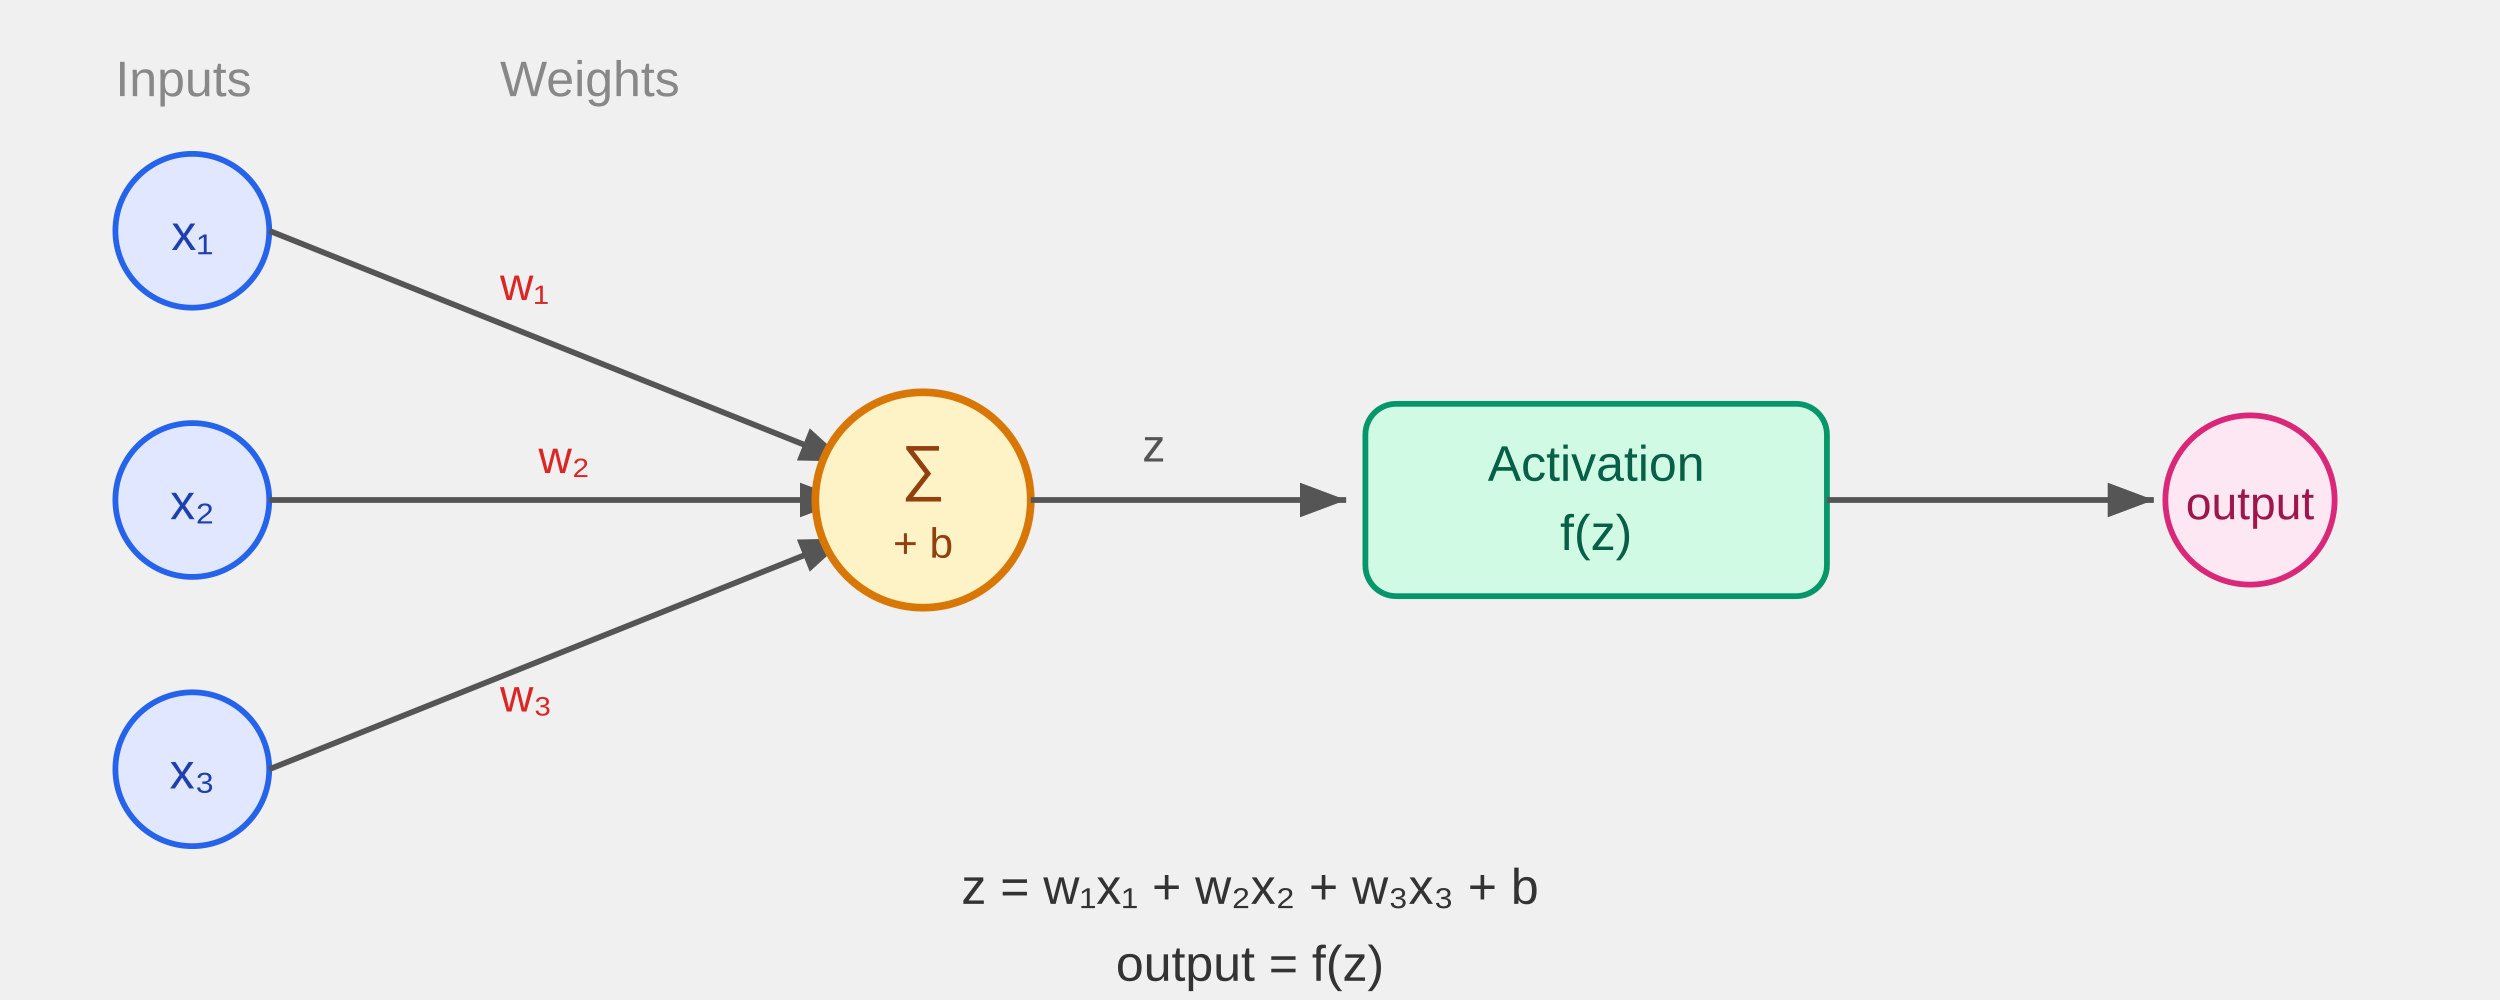
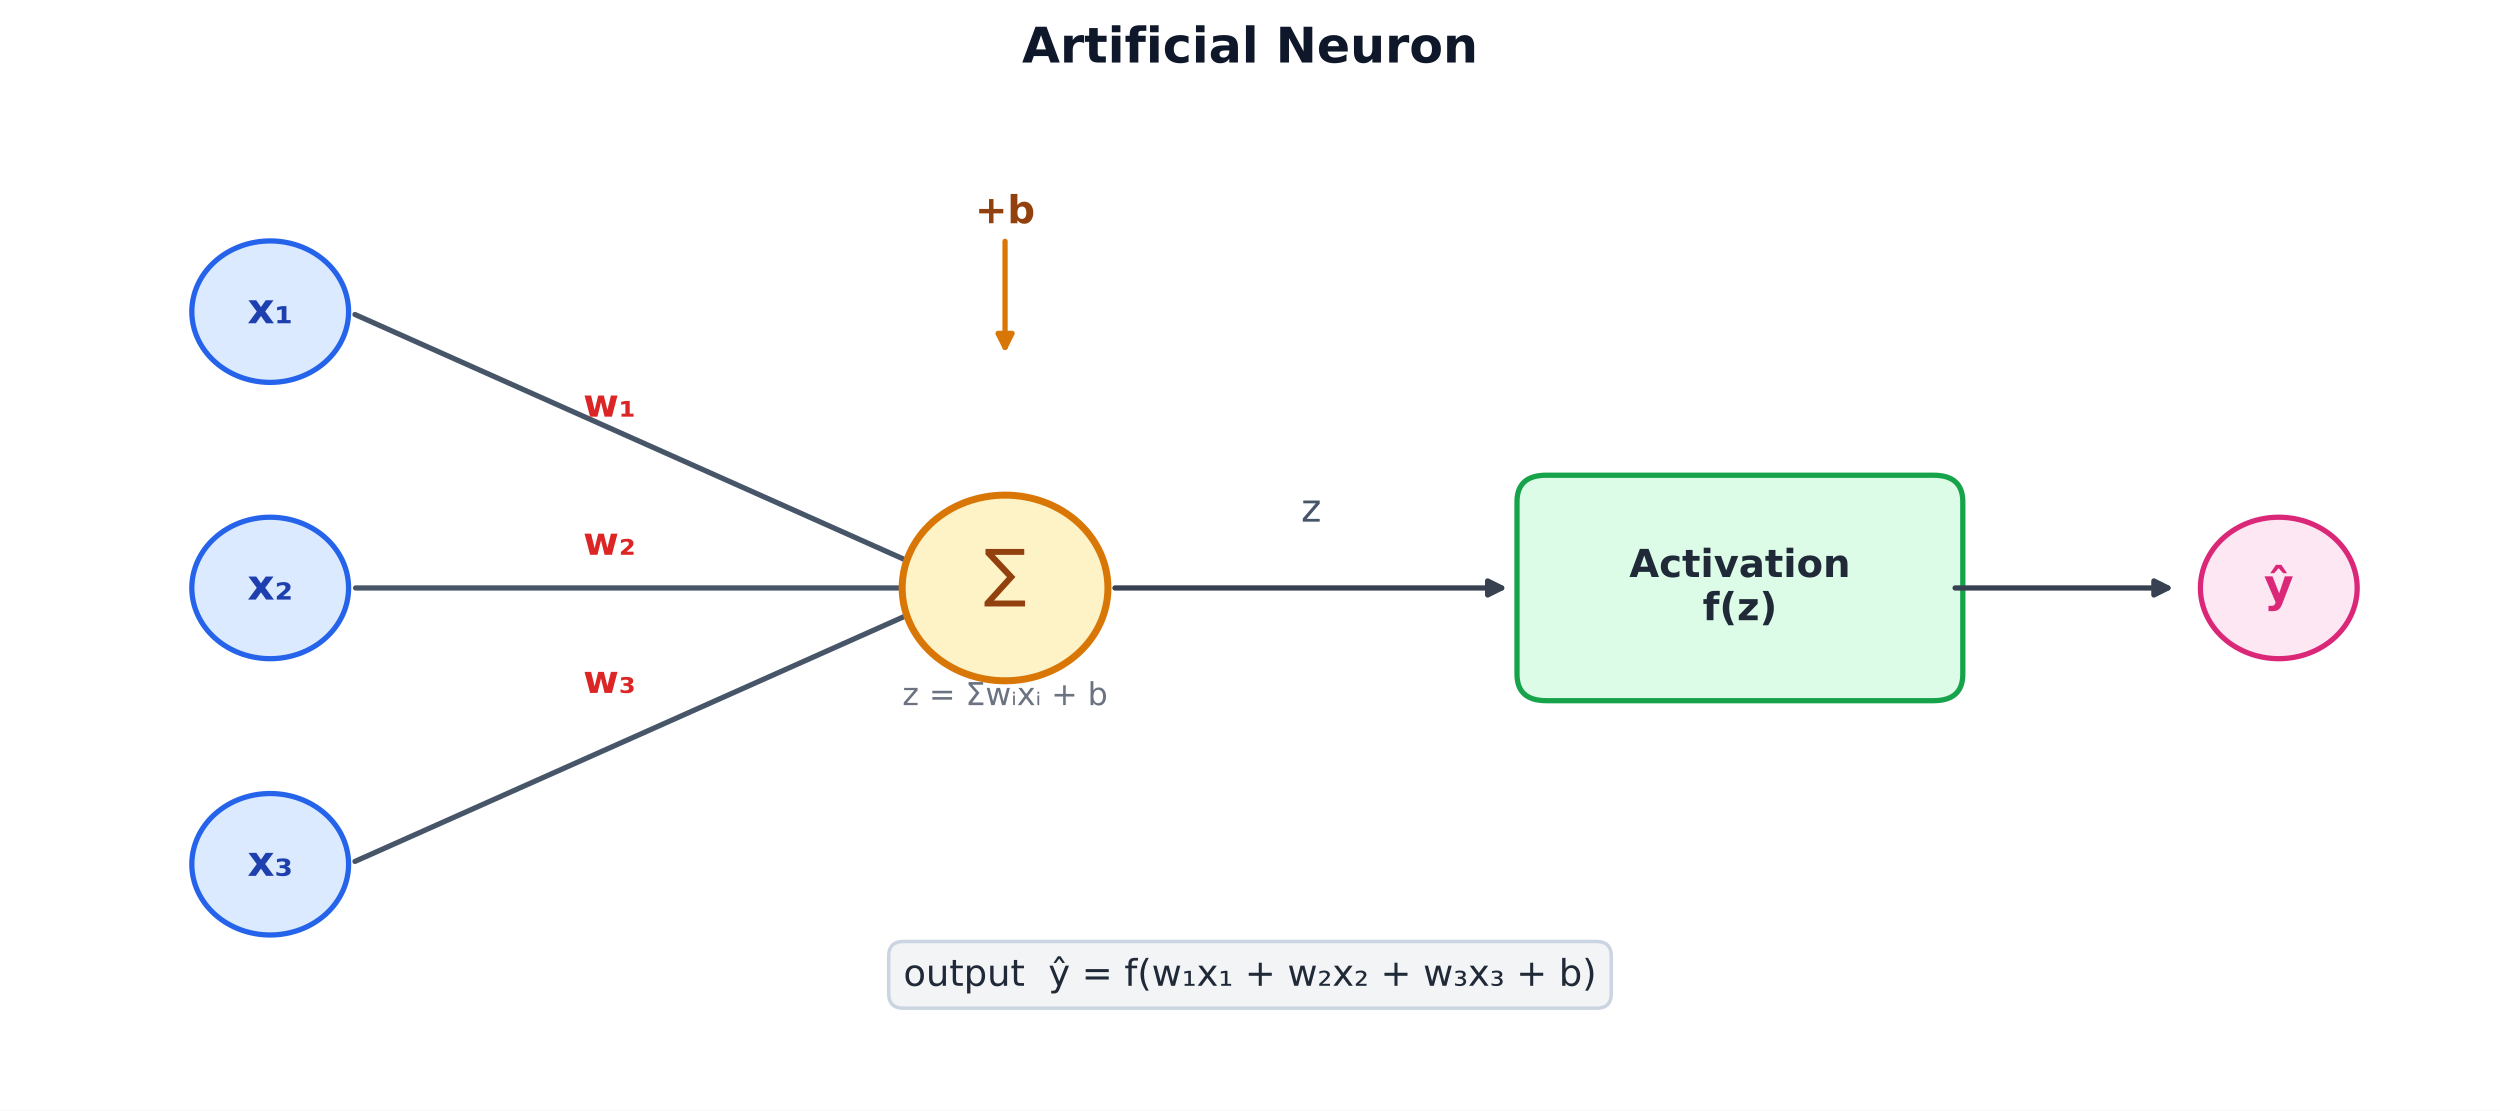
- <svg xmlns="http://www.w3.org/2000/svg" viewBox="0 0 650 260" font-family="'Segoe UI', Arial, sans-serif" font-size="14">
+ <svg xmlns="http://www.w3.org/2000/svg" xmlns:xlink="http://www.w3.org/1999/xlink" width="712.8pt" height="316.638pt" viewBox="0 0 712.8 316.638" version="1.1">
  <defs>
-     <marker id="arr" markerWidth="8" markerHeight="6" refX="8" refY="3" orient="auto">
-       <path d="M0,0 L8,3 L0,6 Z" fill="#555" />
-     </marker>
+     <style type="text/css">*{stroke-linejoin: round; stroke-linecap: butt}</style>
  </defs>
-   <text x="30" y="25" font-size="13" fill="#888">Inputs</text>
-   <text x="130" y="25" font-size="13" fill="#888">Weights</text>
-   <circle cx="50" cy="60" r="20" fill="#e0e7ff" stroke="#2563eb" stroke-width="1.5" />
-   <text x="50" y="65" text-anchor="middle" fill="#1e40af" font-size="13">x₁</text>
-   <circle cx="50" cy="130" r="20" fill="#e0e7ff" stroke="#2563eb" stroke-width="1.5" />
-   <text x="50" y="135" text-anchor="middle" fill="#1e40af" font-size="13">x₂</text>
-   <circle cx="50" cy="200" r="20" fill="#e0e7ff" stroke="#2563eb" stroke-width="1.5" />
-   <text x="50" y="205" text-anchor="middle" fill="#1e40af" font-size="13">x₃</text>
-   <line x1="70" y1="60" x2="220" y2="120" stroke="#555" stroke-width="1.5" marker-end="url(#arr)" />
-   <text x="130" y="78" fill="#dc2626" font-size="12">w₁</text>
-   <line x1="70" y1="130" x2="220" y2="130" stroke="#555" stroke-width="1.5" marker-end="url(#arr)" />
-   <text x="140" y="123" fill="#dc2626" font-size="12">w₂</text>
-   <line x1="70" y1="200" x2="220" y2="140" stroke="#555" stroke-width="1.5" marker-end="url(#arr)" />
-   <text x="130" y="185" fill="#dc2626" font-size="12">w₃</text>
-   <circle cx="240" cy="130" r="28" fill="#fef3c7" stroke="#d97706" stroke-width="2" />
-   <text x="240" y="127" text-anchor="middle" font-size="16" fill="#92400e">∑</text>
-   <text x="240" y="145" text-anchor="middle" font-size="11" fill="#92400e">+ b</text>
-   <line x1="268" y1="130" x2="350" y2="130" stroke="#555" stroke-width="1.5" marker-end="url(#arr)" />
-   <text x="300" y="120" text-anchor="middle" font-size="12" fill="#555">z</text>
-   <rect x="355" y="105" width="120" height="50" rx="8" fill="#d1fae5" stroke="#059669" stroke-width="1.5" />
-   <text x="415" y="125" text-anchor="middle" fill="#065f46" font-size="13">Activation</text>
-   <text x="415" y="143" text-anchor="middle" fill="#065f46" font-size="13">f(z)</text>
-   <line x1="475" y1="130" x2="560" y2="130" stroke="#555" stroke-width="1.5" marker-end="url(#arr)" />
-   <circle cx="585" cy="130" r="22" fill="#fce7f3" stroke="#db2777" stroke-width="1.5" />
-   <text x="585" y="135" text-anchor="middle" fill="#9d174d" font-size="12">output</text>
-   <text x="325" y="235" text-anchor="middle" font-size="13" fill="#333">z = w₁x₁ + w₂x₂ + w₃x₃ + b</text>
-   <text x="325" y="255" text-anchor="middle" font-size="13" fill="#333">output = f(z)</text>
+   <g id="figure_1">
+     <g id="patch_1">
+       <path d="M 0 316.638  L 712.8 316.638  L 712.8 0  L 0 0  z " style="fill: #ffffff" />
+     </g>
+     <g id="axes_1">
+       <g id="patch_2">
+         <path d="M 77.04 109.027  C 82.967 109.027 88.652 106.902 92.843 103.12  C 97.034 99.338 99.389 94.208 99.389 88.86  C 99.389 83.512 97.034 78.382 92.843 74.6  C 88.652 70.818 82.967 68.693 77.04 68.693  C 71.113 68.693 65.428 70.818 61.237 74.6  C 57.046 78.382 54.691 83.512 54.691 88.86  C 54.691 94.208 57.046 99.338 61.237 103.12  C 65.428 106.902 71.113 109.027 77.04 109.027  z " clip-path="url(#pf43c2c5f5f)" style="fill: #dbeafe; stroke: #2563eb; stroke-width: 1.5; stroke-linejoin: miter" />
+       </g>
+       <g id="patch_3">
+         <path d="M 101.214 89.674  Q 187.735 128.248 272.724 166.14  " style="fill: none; stroke: #475569; stroke-width: 1.5; stroke-linecap: round" />
+         <path d="M 269.886 162.685  L 272.724 166.14  L 268.257 166.338  z " style="fill: #475569; stroke: #475569; stroke-width: 1.5; stroke-linecap: round" />
+       </g>
+       <g id="text_1">
+         <g style="fill: #dc2626" transform="translate(166.2781 118.7956) scale(0.11 -0.11)">
+           <defs>
+             <path id="DejaVuSans-Bold-77" d="M 225 3500  L 1313 3500  L 1900 1088  L 2491 3500  L 3425 3500  L 4013 1113  L 4603 3500  L 5691 3500  L 4769 0  L 3547 0  L 2956 2406  L 2369 0  L 1147 0  L 225 3500  z " transform="scale(0.015625)" />
+             <path id="DejaVuSans-Bold-2081" d="M 441 490  L 1088 490  L 1088 2118  L 384 1956  L 384 2456  L 1100 2609  L 1806 2609  L 1806 490  L 2444 490  L 2444 0  L 441 0  L 441 490  z " transform="scale(0.015625)" />
+           </defs>
+           <use xlink:href="#DejaVuSans-Bold-77" />
+           <use xlink:href="#DejaVuSans-Bold-2081" x="92.383" />
+         </g>
+       </g>
+       <g id="patch_4">
+         <path d="M 77.04 187.805  C 82.967 187.805 88.652 185.68 92.843 181.898  C 97.034 178.116 99.389 172.986 99.389 167.638  C 99.389 162.289 97.034 157.159 92.843 153.378  C 88.652 149.596 82.967 147.471 77.04 147.471  C 71.113 147.471 65.428 149.596 61.237 153.378  C 57.046 157.159 54.691 162.289 54.691 167.638  C 54.691 172.986 57.046 178.116 61.237 181.898  C 65.428 185.68 71.113 187.805 77.04 187.805  z " clip-path="url(#pf43c2c5f5f)" style="fill: #dbeafe; stroke: #2563eb; stroke-width: 1.5; stroke-linejoin: miter" />
+       </g>
+       <g id="patch_5">
+         <path d="M 101.387 167.638  Q 187.734 167.638 272.405 167.638  " style="fill: none; stroke: #475569; stroke-width: 1.5; stroke-linecap: round" />
+         <path d="M 268.405 165.638  L 272.405 167.638  L 268.405 169.638  z " style="fill: #475569; stroke: #475569; stroke-width: 1.5; stroke-linecap: round" />
+       </g>
+       <g id="text_2">
+         <g style="fill: #dc2626" transform="translate(166.2781 158.1845) scale(0.11 -0.11)">
+           <defs>
+             <path id="DejaVuSans-Bold-2082" d="M 1288 525  L 2444 525  L 2444 0  L 341 0  L 341 478  L 1319 1309  Q 1509 1475 1590 1600  Q 1672 1725 1672 1850  Q 1672 2006 1558 2103  Q 1444 2200 1259 2200  Q 1066 2200 844 2129  Q 622 2059 359 1912  L 359 2493  Q 631 2578 886 2620  Q 1141 2662 1375 2662  Q 1869 2662 2150 2460  Q 2431 2259 2431 1912  Q 2431 1687 2320 1498  Q 2209 1309 1894 1040  L 1288 525  z " transform="scale(0.015625)" />
+           </defs>
+           <use xlink:href="#DejaVuSans-Bold-77" />
+           <use xlink:href="#DejaVuSans-Bold-2082" x="92.383" />
+         </g>
+       </g>
+       <g id="patch_6">
+         <path d="M 77.04 266.583  C 82.967 266.583 88.652 264.458 92.843 260.676  C 97.034 256.894 99.389 251.764 99.389 246.416  C 99.389 241.067 97.034 235.937 92.843 232.155  C 88.652 228.373 82.967 226.248 77.04 226.248  C 71.113 226.248 65.428 228.373 61.237 232.155  C 57.046 235.937 54.691 241.067 54.691 246.416  C 54.691 251.764 57.046 256.894 61.237 260.676  C 65.428 264.458 71.113 266.583 77.04 266.583  z " clip-path="url(#pf43c2c5f5f)" style="fill: #dbeafe; stroke: #2563eb; stroke-width: 1.5; stroke-linejoin: miter" />
+       </g>
+       <g id="patch_7">
+         <path d="M 101.214 245.602  Q 187.735 207.027 272.724 169.136  " style="fill: none; stroke: #475569; stroke-width: 1.5; stroke-linecap: round" />
+         <path d="M 268.257 168.938  L 272.724 169.136  L 269.886 172.591  z " style="fill: #475569; stroke: #475569; stroke-width: 1.5; stroke-linecap: round" />
+       </g>
+       <g id="text_3">
+         <g style="fill: #dc2626" transform="translate(166.2781 197.5734) scale(0.11 -0.11)">
+           <defs>
+             <path id="DejaVuSans-Bold-2083" d="M 1850 1412  Q 2138 1356 2297 1184  Q 2456 1012 2456 759  Q 2456 356 2147 154  Q 1838 -47 1209 -47  Q 956 -47 725 -11  Q 494 25 281 93  L 281 637  Q 488 525 688 467  Q 888 409 1075 409  Q 1372 409 1534 509  Q 1697 609 1697 793  Q 1697 993 1530 1088  Q 1363 1184 1006 1184  L 775 1184  L 775 1612  L 1038 1612  Q 1344 1612 1484 1685  Q 1625 1759 1625 1918  Q 1625 2059 1503 2129  Q 1381 2200 1131 2200  Q 969 2200 776 2159  Q 584 2118 366 2034  L 366 2553  Q 569 2606 805 2634  Q 1041 2662 1313 2662  Q 1834 2662 2111 2487  Q 2388 2312 2388 1984  Q 2388 1768 2247 1618  Q 2106 1468 1850 1412  z " transform="scale(0.015625)" />
+           </defs>
+           <use xlink:href="#DejaVuSans-Bold-77" />
+           <use xlink:href="#DejaVuSans-Bold-2083" x="92.383" />
+         </g>
+       </g>
+       <g id="text_4">
+         <g style="fill: #92400e" transform="translate(278.0144 63.65115) scale(0.11 -0.11)">
+           <defs>
+             <path id="DejaVuSans-Bold-2b" d="M 3053 4013  L 3053 2375  L 4684 2375  L 4684 1638  L 3053 1638  L 3053 0  L 2309 0  L 2309 1638  L 678 1638  L 678 2375  L 2309 2375  L 2309 4013  L 3053 4013  z " transform="scale(0.015625)" />
+             <path id="DejaVuSans-Bold-62" d="M 2400 722  Q 2759 722 2948 984  Q 3138 1247 3138 1747  Q 3138 2247 2948 2509  Q 2759 2772 2400 2772  Q 2041 2772 1848 2508  Q 1656 2244 1656 1747  Q 1656 1250 1848 986  Q 2041 722 2400 722  z M 1656 2988  Q 1888 3294 2169 3439  Q 2450 3584 2816 3584  Q 3463 3584 3878 3070  Q 4294 2556 4294 1747  Q 4294 938 3878 423  Q 3463 -91 2816 -91  Q 2450 -91 2169 54  Q 1888 200 1656 506  L 1656 0  L 538 0  L 538 4863  L 1656 4863  L 1656 2988  z " transform="scale(0.015625)" />
+           </defs>
+           <use xlink:href="#DejaVuSans-Bold-2b" />
+           <use xlink:href="#DejaVuSans-Bold-62" x="83.789" />
+         </g>
+       </g>
+       <g id="patch_8">
+         <path d="M 286.56 68.806  Q 286.56 84.766 286.56 99.048  " style="fill: none; stroke: #d97706; stroke-width: 1.5; stroke-linecap: round" />
+         <path d="M 288.56 95.048  L 286.56 99.048  L 284.56 95.048  z " style="fill: #d97706; stroke: #d97706; stroke-width: 1.5; stroke-linecap: round" />
+       </g>
+       <g id="patch_9">
+         <path d="M 286.56 194.107  C 294.339 194.107 301.801 191.318 307.301 186.354  C 312.802 181.391 315.893 174.658 315.893 167.638  C 315.893 160.618 312.802 153.885 307.301 148.921  C 301.801 143.957 294.339 141.168 286.56 141.168  C 278.781 141.168 271.319 143.957 265.819 148.921  C 260.318 153.885 257.227 160.618 257.227 167.638  C 257.227 174.658 260.318 181.391 265.819 186.354  C 271.319 191.318 278.781 194.107 286.56 194.107  z " clip-path="url(#pf43c2c5f5f)" style="fill: #fef3c7; stroke: #d97706; stroke-width: 2; stroke-linejoin: miter" />
+       </g>
+       <g id="text_5">
+         <g style="fill: #6b7280" transform="translate(257.2833 201.0396) scale(0.09 -0.09)">
+           <defs>
+             <path id="DejaVuSans-7a" d="M 353 3500  L 3084 3500  L 3084 2975  L 922 459  L 3084 459  L 3084 0  L 275 0  L 275 525  L 2438 3041  L 353 3041  L 353 3500  z " transform="scale(0.015625)" />
+             <path id="DejaVuSans-20" transform="scale(0.015625)" />
+             <path id="DejaVuSans-3d" d="M 678 2906  L 4684 2906  L 4684 2381  L 678 2381  L 678 2906  z M 678 1631  L 4684 1631  L 4684 1100  L 678 1100  L 678 1631  z " transform="scale(0.015625)" />
+             <path id="DejaVuSans-3a3" d="M 1353 531  L 3634 531  L 3634 0  L 628 0  L 628 531  L 2125 2481  L 628 4134  L 628 4666  L 3578 4666  L 3578 4134  L 1353 4134  L 2850 2494  L 1353 531  z " transform="scale(0.015625)" />
+             <path id="DejaVuSans-77" d="M 269 3500  L 844 3500  L 1563 769  L 2278 3500  L 2956 3500  L 3675 769  L 4391 3500  L 4966 3500  L 4050 0  L 3372 0  L 2619 2869  L 1863 0  L 1184 0  L 269 3500  z " transform="scale(0.015625)" />
+             <path id="DejaVuSans-1d62" d="M 381 1959  L 744 1959  L 744 0  L 381 0  L 381 1959  z M 381 2721  L 744 2721  L 744 2315  L 381 2315  L 381 2721  z " transform="scale(0.015625)" />
+             <path id="DejaVuSans-78" d="M 3513 3500  L 2247 1797  L 3578 0  L 2900 0  L 1881 1375  L 863 0  L 184 0  L 1544 1831  L 300 3500  L 978 3500  L 1906 2253  L 2834 3500  L 3513 3500  z " transform="scale(0.015625)" />
+             <path id="DejaVuSans-2b" d="M 2944 4013  L 2944 2272  L 4684 2272  L 4684 1741  L 2944 1741  L 2944 0  L 2419 0  L 2419 1741  L 678 1741  L 678 2272  L 2419 2272  L 2419 4013  L 2944 4013  z " transform="scale(0.015625)" />
+             <path id="DejaVuSans-62" d="M 3116 1747  Q 3116 2381 2855 2742  Q 2594 3103 2138 3103  Q 1681 3103 1420 2742  Q 1159 2381 1159 1747  Q 1159 1113 1420 752  Q 1681 391 2138 391  Q 2594 391 2855 752  Q 3116 1113 3116 1747  z M 1159 2969  Q 1341 3281 1617 3432  Q 1894 3584 2278 3584  Q 2916 3584 3314 3078  Q 3713 2572 3713 1747  Q 3713 922 3314 415  Q 2916 -91 2278 -91  Q 1894 -91 1617 61  Q 1341 213 1159 525  L 1159 0  L 581 0  L 581 4863  L 1159 4863  L 1159 2969  z " transform="scale(0.015625)" />
+           </defs>
+           <use xlink:href="#DejaVuSans-7a" />
+           <use xlink:href="#DejaVuSans-20" x="52.49" />
+           <use xlink:href="#DejaVuSans-3d" x="84.277" />
+           <use xlink:href="#DejaVuSans-20" x="168.066" />
+           <use xlink:href="#DejaVuSans-3a3" x="199.854" />
+           <use xlink:href="#DejaVuSans-77" x="263.037" />
+           <use xlink:href="#DejaVuSans-1d62" x="344.824" />
+           <use xlink:href="#DejaVuSans-78" x="362.695" />
+           <use xlink:href="#DejaVuSans-1d62" x="421.875" />
+           <use xlink:href="#DejaVuSans-20" x="439.746" />
+           <use xlink:href="#DejaVuSans-2b" x="471.533" />
+           <use xlink:href="#DejaVuSans-20" x="555.322" />
+           <use xlink:href="#DejaVuSans-62" x="587.109" />
+         </g>
+       </g>
+       <g id="patch_10">
+         <path d="M 317.892 167.638  Q 373.86 167.638 428.151 167.638  " style="fill: none; stroke: #374151; stroke-width: 1.5; stroke-linecap: round" />
+         <path d="M 424.151 165.638  L 428.151 167.638  L 424.151 169.638  z " style="fill: #374151; stroke: #374151; stroke-width: 1.5; stroke-linecap: round" />
+       </g>
+       <g id="text_6">
+         <g style="fill: #475569" transform="translate(370.9734 148.7311) scale(0.11 -0.11)">
+           <use xlink:href="#DejaVuSans-7a" />
+         </g>
+       </g>
+       <g id="patch_11">
+         <path d="M 440.906 199.779  L 551.254 199.779  Q 559.634 199.779 559.634 192.216  L 559.634 143.059  Q 559.634 135.496 551.254 135.496  L 440.906 135.496  Q 432.526 135.496 432.526 143.059  L 432.526 192.216  Q 432.526 199.779 440.906 199.779  z " clip-path="url(#pf43c2c5f5f)" style="fill: #dcfce7; stroke: #16a34a; stroke-width: 1.5; stroke-linejoin: miter" />
+       </g>
+       <g id="patch_12">
+         <path d="M 557.44 167.638  Q 588.617 167.638 618.116 167.638  " style="fill: none; stroke: #374151; stroke-width: 1.5; stroke-linecap: round" />
+         <path d="M 614.116 165.638  L 618.116 167.638  L 614.116 169.638  z " style="fill: #374151; stroke: #374151; stroke-width: 1.5; stroke-linecap: round" />
+       </g>
+       <g id="patch_13">
+         <path d="M 649.728 187.805  C 655.655 187.805 661.34 185.68 665.531 181.898  C 669.722 178.116 672.077 172.986 672.077 167.638  C 672.077 162.289 669.722 157.159 665.531 153.378  C 661.34 149.596 655.655 147.471 649.728 147.471  C 643.801 147.471 638.116 149.596 633.925 153.378  C 629.734 157.159 627.379 162.289 627.379 167.638  C 627.379 172.986 629.734 178.116 633.925 181.898  C 638.116 185.68 643.801 187.805 649.728 187.805  z " clip-path="url(#pf43c2c5f5f)" style="fill: #fce7f3; stroke: #db2777; stroke-width: 1.5; stroke-linejoin: miter" />
+       </g>
+       <g id="text_7">
+         <g id="patch_14">
+           <path d="M 257.584 287.461  L 455.216 287.461  Q 459.416 287.461 459.416 283.261  L 459.416 272.643  Q 459.416 268.443 455.216 268.443  L 257.584 268.443  Q 253.384 268.443 253.384 272.643  L 253.384 283.261  Q 253.384 287.461 257.584 287.461  z " style="fill: #f3f4f6; stroke: #cbd5e1; stroke-linejoin: miter" />
+         </g>
+         <g style="fill: #1f2937" transform="translate(257.5843 281.0778) scale(0.105 -0.105)">
+           <defs>
+             <path id="DejaVuSans-6f" d="M 1959 3097  Q 1497 3097 1228 2736  Q 959 2375 959 1747  Q 959 1119 1226 758  Q 1494 397 1959 397  Q 2419 397 2687 759  Q 2956 1122 2956 1747  Q 2956 2369 2687 2733  Q 2419 3097 1959 3097  z M 1959 3584  Q 2709 3584 3137 3096  Q 3566 2609 3566 1747  Q 3566 888 3137 398  Q 2709 -91 1959 -91  Q 1206 -91 779 398  Q 353 888 353 1747  Q 353 2609 779 3096  Q 1206 3584 1959 3584  z " transform="scale(0.015625)" />
+             <path id="DejaVuSans-75" d="M 544 1381  L 544 3500  L 1119 3500  L 1119 1403  Q 1119 906 1312 657  Q 1506 409 1894 409  Q 2359 409 2629 706  Q 2900 1003 2900 1516  L 2900 3500  L 3475 3500  L 3475 0  L 2900 0  L 2900 538  Q 2691 219 2414 64  Q 2138 -91 1772 -91  Q 1169 -91 856 284  Q 544 659 544 1381  z M 1991 3584  L 1991 3584  z " transform="scale(0.015625)" />
+             <path id="DejaVuSans-74" d="M 1172 4494  L 1172 3500  L 2356 3500  L 2356 3053  L 1172 3053  L 1172 1153  Q 1172 725 1289 603  Q 1406 481 1766 481  L 2356 481  L 2356 0  L 1766 0  Q 1100 0 847 248  Q 594 497 594 1153  L 594 3053  L 172 3053  L 172 3500  L 594 3500  L 594 4494  L 1172 4494  z " transform="scale(0.015625)" />
+             <path id="DejaVuSans-70" d="M 1159 525  L 1159 -1331  L 581 -1331  L 581 3500  L 1159 3500  L 1159 2969  Q 1341 3281 1617 3432  Q 1894 3584 2278 3584  Q 2916 3584 3314 3078  Q 3713 2572 3713 1747  Q 3713 922 3314 415  Q 2916 -91 2278 -91  Q 1894 -91 1617 61  Q 1341 213 1159 525  z M 3116 1747  Q 3116 2381 2855 2742  Q 2594 3103 2138 3103  Q 1681 3103 1420 2742  Q 1159 2381 1159 1747  Q 1159 1113 1420 752  Q 1681 391 2138 391  Q 2594 391 2855 752  Q 3116 1113 3116 1747  z " transform="scale(0.015625)" />
+             <path id="DejaVuSans-177" d="M 1663 5141  L 2125 5141  L 2891 3966  L 2456 3966  L 1894 4731  L 1331 3966  L 897 3966  L 1663 5141  z M 2059 -325  Q 1816 -950 1584 -1140  Q 1353 -1331 966 -1331  L 506 -1331  L 506 -850  L 844 -850  Q 1081 -850 1212 -737  Q 1344 -625 1503 -206  L 1606 56  L 191 3500  L 800 3500  L 1894 763  L 2988 3500  L 3597 3500  L 2059 -325  z " transform="scale(0.015625)" />
+             <path id="DejaVuSans-66" d="M 2375 4863  L 2375 4384  L 1825 4384  Q 1516 4384 1395 4259  Q 1275 4134 1275 3809  L 1275 3500  L 2222 3500  L 2222 3053  L 1275 3053  L 1275 0  L 697 0  L 697 3053  L 147 3053  L 147 3500  L 697 3500  L 697 3744  Q 697 4328 969 4595  Q 1241 4863 1831 4863  L 2375 4863  z " transform="scale(0.015625)" />
+             <path id="DejaVuSans-28" d="M 1984 4856  Q 1566 4138 1362 3434  Q 1159 2731 1159 2009  Q 1159 1288 1364 580  Q 1569 -128 1984 -844  L 1484 -844  Q 1016 -109 783 600  Q 550 1309 550 2009  Q 550 2706 781 3412  Q 1013 4119 1484 4856  L 1984 4856  z " transform="scale(0.015625)" />
+             <path id="DejaVuSans-2081" d="M 488 343  L 1125 343  L 1125 2253  L 428 2125  L 428 2487  L 1147 2609  L 1575 2609  L 1575 343  L 2216 343  L 2216 0  L 488 0  L 488 343  z " transform="scale(0.015625)" />
+             <path id="DejaVuSans-2082" d="M 838 356  L 2163 356  L 2163 0  L 294 0  L 294 343  Q 400 440 597 615  Q 1672 1568 1672 1862  Q 1672 2068 1509 2194  Q 1347 2321 1081 2321  Q 919 2321 728 2266  Q 538 2212 313 2103  L 313 2487  Q 553 2575 761 2618  Q 969 2662 1147 2662  Q 1600 2662 1872 2456  Q 2144 2250 2144 1912  Q 2144 1478 1109 590  Q 934 440 838 356  z " transform="scale(0.015625)" />
+             <path id="DejaVuSans-2083" d="M 1638 1412  Q 1925 1356 2083 1185  Q 2241 1015 2241 759  Q 2241 371 1944 162  Q 1647 -47 1094 -47  Q 916 -47 720 -14  Q 525 18 306 81  L 306 459  Q 469 375 655 334  Q 841 293 1050 293  Q 1391 293 1578 416  Q 1766 540 1766 759  Q 1766 990 1592 1109  Q 1419 1228 1081 1228  L 813 1228  L 813 1565  L 1106 1565  Q 1400 1565 1551 1663  Q 1703 1762 1703 1950  Q 1703 2131 1547 2226  Q 1391 2321 1094 2321  Q 969 2321 809 2293  Q 650 2265 397 2193  L 397 2553  Q 625 2606 825 2634  Q 1025 2662 1197 2662  Q 1647 2662 1911 2477  Q 2175 2293 2175 1984  Q 2175 1768 2034 1618  Q 1894 1468 1638 1412  z " transform="scale(0.015625)" />
+             <path id="DejaVuSans-29" d="M 513 4856  L 1013 4856  Q 1481 4119 1714 3412  Q 1947 2706 1947 2009  Q 1947 1309 1714 600  Q 1481 -109 1013 -844  L 513 -844  Q 928 -128 1133 580  Q 1338 1288 1338 2009  Q 1338 2731 1133 3434  Q 928 4138 513 4856  z " transform="scale(0.015625)" />
+           </defs>
+           <use xlink:href="#DejaVuSans-6f" />
+           <use xlink:href="#DejaVuSans-75" x="61.182" />
+           <use xlink:href="#DejaVuSans-74" x="124.561" />
+           <use xlink:href="#DejaVuSans-70" x="163.77" />
+           <use xlink:href="#DejaVuSans-75" x="227.246" />
+           <use xlink:href="#DejaVuSans-74" x="290.625" />
+           <use xlink:href="#DejaVuSans-20" x="329.834" />
+           <use xlink:href="#DejaVuSans-20" x="361.621" />
+           <use xlink:href="#DejaVuSans-177" x="393.408" />
+           <use xlink:href="#DejaVuSans-20" x="452.588" />
+           <use xlink:href="#DejaVuSans-3d" x="484.375" />
+           <use xlink:href="#DejaVuSans-20" x="568.164" />
+           <use xlink:href="#DejaVuSans-66" x="599.951" />
+           <use xlink:href="#DejaVuSans-28" x="635.156" />
+           <use xlink:href="#DejaVuSans-77" x="674.17" />
+           <use xlink:href="#DejaVuSans-2081" x="755.957" />
+           <use xlink:href="#DejaVuSans-78" x="796.045" />
+           <use xlink:href="#DejaVuSans-2081" x="855.225" />
+           <use xlink:href="#DejaVuSans-20" x="895.312" />
+           <use xlink:href="#DejaVuSans-2b" x="927.1" />
+           <use xlink:href="#DejaVuSans-20" x="1010.889" />
+           <use xlink:href="#DejaVuSans-77" x="1042.676" />
+           <use xlink:href="#DejaVuSans-2082" x="1124.463" />
+           <use xlink:href="#DejaVuSans-78" x="1164.551" />
+           <use xlink:href="#DejaVuSans-2082" x="1223.73" />
+           <use xlink:href="#DejaVuSans-20" x="1263.818" />
+           <use xlink:href="#DejaVuSans-2b" x="1295.605" />
+           <use xlink:href="#DejaVuSans-20" x="1379.395" />
+           <use xlink:href="#DejaVuSans-77" x="1411.182" />
+           <use xlink:href="#DejaVuSans-2083" x="1492.969" />
+           <use xlink:href="#DejaVuSans-78" x="1533.057" />
+           <use xlink:href="#DejaVuSans-2083" x="1592.236" />
+           <use xlink:href="#DejaVuSans-20" x="1632.324" />
+           <use xlink:href="#DejaVuSans-2b" x="1664.111" />
+           <use xlink:href="#DejaVuSans-20" x="1747.9" />
+           <use xlink:href="#DejaVuSans-62" x="1779.688" />
+           <use xlink:href="#DejaVuSans-29" x="1843.164" />
+         </g>
+       </g>
+       <g id="text_8">
+         <g style="fill: #0f172a" transform="translate(291.3973 17.83781) scale(0.14 -0.14)">
+           <defs>
+             <path id="DejaVuSans-Bold-41" d="M 3419 850  L 1538 850  L 1241 0  L 31 0  L 1759 4666  L 3194 4666  L 4922 0  L 3713 0  L 3419 850  z M 1838 1716  L 3116 1716  L 2478 3572  L 1838 1716  z " transform="scale(0.015625)" />
+             <path id="DejaVuSans-Bold-72" d="M 3138 2547  Q 2991 2616 2845 2648  Q 2700 2681 2553 2681  Q 2122 2681 1889 2404  Q 1656 2128 1656 1613  L 1656 0  L 538 0  L 538 3500  L 1656 3500  L 1656 2925  Q 1872 3269 2151 3426  Q 2431 3584 2822 3584  Q 2878 3584 2943 3579  Q 3009 3575 3134 3559  L 3138 2547  z " transform="scale(0.015625)" />
+             <path id="DejaVuSans-Bold-74" d="M 1759 4494  L 1759 3500  L 2913 3500  L 2913 2700  L 1759 2700  L 1759 1216  Q 1759 972 1856 886  Q 1953 800 2241 800  L 2816 800  L 2816 0  L 1856 0  Q 1194 0 917 276  Q 641 553 641 1216  L 641 2700  L 84 2700  L 84 3500  L 641 3500  L 641 4494  L 1759 4494  z " transform="scale(0.015625)" />
+             <path id="DejaVuSans-Bold-69" d="M 538 3500  L 1656 3500  L 1656 0  L 538 0  L 538 3500  z M 538 4863  L 1656 4863  L 1656 3950  L 538 3950  L 538 4863  z " transform="scale(0.015625)" />
+             <path id="DejaVuSans-Bold-66" d="M 2841 4863  L 2841 4128  L 2222 4128  Q 1984 4128 1890 4042  Q 1797 3956 1797 3744  L 1797 3500  L 2753 3500  L 2753 2700  L 1797 2700  L 1797 0  L 678 0  L 678 2700  L 122 2700  L 122 3500  L 678 3500  L 678 3744  Q 678 4316 997 4589  Q 1316 4863 1984 4863  L 2841 4863  z " transform="scale(0.015625)" />
+             <path id="DejaVuSans-Bold-63" d="M 3366 3391  L 3366 2478  Q 3138 2634 2908 2709  Q 2678 2784 2431 2784  Q 1963 2784 1702 2511  Q 1441 2238 1441 1747  Q 1441 1256 1702 982  Q 1963 709 2431 709  Q 2694 709 2930 787  Q 3166 866 3366 1019  L 3366 103  Q 3103 6 2833 -42  Q 2563 -91 2291 -91  Q 1344 -91 809 395  Q 275 881 275 1747  Q 275 2613 809 3098  Q 1344 3584 2291 3584  Q 2566 3584 2833 3536  Q 3100 3488 3366 3391  z " transform="scale(0.015625)" />
+             <path id="DejaVuSans-Bold-61" d="M 2106 1575  Q 1756 1575 1579 1456  Q 1403 1338 1403 1106  Q 1403 894 1545 773  Q 1688 653 1941 653  Q 2256 653 2472 879  Q 2688 1106 2688 1447  L 2688 1575  L 2106 1575  z M 3816 1997  L 3816 0  L 2688 0  L 2688 519  Q 2463 200 2181 54  Q 1900 -91 1497 -91  Q 953 -91 614 226  Q 275 544 275 1050  Q 275 1666 698 1953  Q 1122 2241 2028 2241  L 2688 2241  L 2688 2328  Q 2688 2594 2478 2717  Q 2269 2841 1825 2841  Q 1466 2841 1156 2769  Q 847 2697 581 2553  L 581 3406  Q 941 3494 1303 3539  Q 1666 3584 2028 3584  Q 2975 3584 3395 3211  Q 3816 2838 3816 1997  z " transform="scale(0.015625)" />
+             <path id="DejaVuSans-Bold-6c" d="M 538 4863  L 1656 4863  L 1656 0  L 538 0  L 538 4863  z " transform="scale(0.015625)" />
+             <path id="DejaVuSans-Bold-20" transform="scale(0.015625)" />
+             <path id="DejaVuSans-Bold-4e" d="M 588 4666  L 1931 4666  L 3628 1466  L 3628 4666  L 4769 4666  L 4769 0  L 3425 0  L 1728 3200  L 1728 0  L 588 0  L 588 4666  z " transform="scale(0.015625)" />
+             <path id="DejaVuSans-Bold-65" d="M 4031 1759  L 4031 1441  L 1416 1441  Q 1456 1047 1700 850  Q 1944 653 2381 653  Q 2734 653 3104 758  Q 3475 863 3866 1075  L 3866 213  Q 3469 63 3072 -14  Q 2675 -91 2278 -91  Q 1328 -91 801 392  Q 275 875 275 1747  Q 275 2603 792 3093  Q 1309 3584 2216 3584  Q 3041 3584 3536 3087  Q 4031 2591 4031 1759  z M 2881 2131  Q 2881 2450 2695 2645  Q 2509 2841 2209 2841  Q 1884 2841 1681 2658  Q 1478 2475 1428 2131  L 2881 2131  z " transform="scale(0.015625)" />
+             <path id="DejaVuSans-Bold-75" d="M 500 1363  L 500 3500  L 1625 3500  L 1625 3150  Q 1625 2866 1622 2436  Q 1619 2006 1619 1863  Q 1619 1441 1641 1255  Q 1663 1069 1716 984  Q 1784 875 1895 815  Q 2006 756 2150 756  Q 2500 756 2700 1025  Q 2900 1294 2900 1772  L 2900 3500  L 4019 3500  L 4019 0  L 2900 0  L 2900 506  Q 2647 200 2364 54  Q 2081 -91 1741 -91  Q 1134 -91 817 281  Q 500 653 500 1363  z " transform="scale(0.015625)" />
+             <path id="DejaVuSans-Bold-6f" d="M 2203 2784  Q 1831 2784 1636 2517  Q 1441 2250 1441 1747  Q 1441 1244 1636 976  Q 1831 709 2203 709  Q 2569 709 2762 976  Q 2956 1244 2956 1747  Q 2956 2250 2762 2517  Q 2569 2784 2203 2784  z M 2203 3584  Q 3106 3584 3614 3096  Q 4122 2609 4122 1747  Q 4122 884 3614 396  Q 3106 -91 2203 -91  Q 1297 -91 786 396  Q 275 884 275 1747  Q 275 2609 786 3096  Q 1297 3584 2203 3584  z " transform="scale(0.015625)" />
+             <path id="DejaVuSans-Bold-6e" d="M 4056 2131  L 4056 0  L 2931 0  L 2931 347  L 2931 1631  Q 2931 2084 2911 2256  Q 2891 2428 2841 2509  Q 2775 2619 2662 2680  Q 2550 2741 2406 2741  Q 2056 2741 1856 2470  Q 1656 2200 1656 1722  L 1656 0  L 538 0  L 538 3500  L 1656 3500  L 1656 2988  Q 1909 3294 2193 3439  Q 2478 3584 2822 3584  Q 3428 3584 3742 3212  Q 4056 2841 4056 2131  z " transform="scale(0.015625)" />
+           </defs>
+           <use xlink:href="#DejaVuSans-Bold-41" />
+           <use xlink:href="#DejaVuSans-Bold-72" x="77.393" />
+           <use xlink:href="#DejaVuSans-Bold-74" x="126.709" />
+           <use xlink:href="#DejaVuSans-Bold-69" x="174.512" />
+           <use xlink:href="#DejaVuSans-Bold-66" x="208.789" />
+           <use xlink:href="#DejaVuSans-Bold-69" x="252.295" />
+           <use xlink:href="#DejaVuSans-Bold-63" x="286.572" />
+           <use xlink:href="#DejaVuSans-Bold-69" x="345.85" />
+           <use xlink:href="#DejaVuSans-Bold-61" x="380.127" />
+           <use xlink:href="#DejaVuSans-Bold-6c" x="447.607" />
+           <use xlink:href="#DejaVuSans-Bold-20" x="481.885" />
+           <use xlink:href="#DejaVuSans-Bold-4e" x="516.699" />
+           <use xlink:href="#DejaVuSans-Bold-65" x="600.391" />
+           <use xlink:href="#DejaVuSans-Bold-75" x="668.213" />
+           <use xlink:href="#DejaVuSans-Bold-72" x="739.404" />
+           <use xlink:href="#DejaVuSans-Bold-6f" x="788.721" />
+           <use xlink:href="#DejaVuSans-Bold-6e" x="857.422" />
+         </g>
+       </g>
+       <g id="text_9">
+         <g style="fill: #1e40af" transform="translate(70.54219 92.17128) scale(0.12 -0.12)">
+           <defs>
+             <path id="DejaVuSans-Bold-78" d="M 1422 1791  L 159 3500  L 1344 3500  L 2059 2463  L 2784 3500  L 3969 3500  L 2706 1797  L 4031 0  L 2847 0  L 2059 1106  L 1281 0  L 97 0  L 1422 1791  z " transform="scale(0.015625)" />
+           </defs>
+           <use xlink:href="#DejaVuSans-Bold-78" />
+           <use xlink:href="#DejaVuSans-Bold-2081" x="64.502" />
+         </g>
+       </g>
+       <g id="text_10">
+         <g style="fill: #1e40af" transform="translate(70.54219 170.9491) scale(0.12 -0.12)">
+           <use xlink:href="#DejaVuSans-Bold-78" />
+           <use xlink:href="#DejaVuSans-Bold-2082" x="64.502" />
+         </g>
+       </g>
+       <g id="text_11">
+         <g style="fill: #1e40af" transform="translate(70.54219 249.7268) scale(0.12 -0.12)">
+           <use xlink:href="#DejaVuSans-Bold-78" />
+           <use xlink:href="#DejaVuSans-Bold-2083" x="64.502" />
+         </g>
+       </g>
+       <g id="text_12">
+         <g style="fill: #92400e" transform="translate(280.4948 169.4536) scale(0.18 -0.18)">
+           <defs>
+             <path id="DejaVuSans-2211" d="M 172 4603  L 4103 4603  L 4103 4000  L 1106 4000  L 3206 1759  L 1038 -628  L 4184 -628  L 4184 -1228  L 78 -1228  L 78 -763  L 2344 1741  L 172 4050  L 172 4603  z " transform="scale(0.015625)" />
+           </defs>
+           <use xlink:href="#DejaVuSans-2211" />
+         </g>
+       </g>
+       <g id="text_13">
+         <g style="fill: #1f2937" transform="translate(464.5435 164.5143) scale(0.11 -0.11)">
+           <defs>
+             <path id="DejaVuSans-Bold-76" d="M 97 3500  L 1216 3500  L 2088 1081  L 2956 3500  L 4078 3500  L 2700 0  L 1472 0  L 97 3500  z " transform="scale(0.015625)" />
+           </defs>
+           <use xlink:href="#DejaVuSans-Bold-41" />
+           <use xlink:href="#DejaVuSans-Bold-63" x="77.393" />
+           <use xlink:href="#DejaVuSans-Bold-74" x="136.67" />
+           <use xlink:href="#DejaVuSans-Bold-69" x="184.473" />
+           <use xlink:href="#DejaVuSans-Bold-76" x="218.75" />
+           <use xlink:href="#DejaVuSans-Bold-61" x="283.936" />
+           <use xlink:href="#DejaVuSans-Bold-74" x="351.416" />
+           <use xlink:href="#DejaVuSans-Bold-69" x="399.219" />
+           <use xlink:href="#DejaVuSans-Bold-6f" x="433.496" />
+           <use xlink:href="#DejaVuSans-Bold-6e" x="502.197" />
+         </g>
+         <g style="fill: #1f2937" transform="translate(485.459 176.8319) scale(0.11 -0.11)">
+           <defs>
+             <path id="DejaVuSans-Bold-28" d="M 2413 -844  L 1484 -844  Q 1006 -72 778 623  Q 550 1319 550 2003  Q 550 2688 779 3389  Q 1009 4091 1484 4856  L 2413 4856  Q 2013 4116 1813 3408  Q 1613 2700 1613 2009  Q 1613 1319 1811 609  Q 2009 -100 2413 -844  z " transform="scale(0.015625)" />
+             <path id="DejaVuSans-Bold-7a" d="M 366 3500  L 3419 3500  L 3419 2719  L 1575 800  L 3419 800  L 3419 0  L 288 0  L 288 781  L 2131 2700  L 366 2700  L 366 3500  z " transform="scale(0.015625)" />
+             <path id="DejaVuSans-Bold-29" d="M 513 -844  Q 913 -100 1113 609  Q 1313 1319 1313 2009  Q 1313 2700 1113 3408  Q 913 4116 513 4856  L 1441 4856  Q 1916 4091 2145 3389  Q 2375 2688 2375 2003  Q 2375 1319 2147 623  Q 1919 -72 1441 -844  L 513 -844  z " transform="scale(0.015625)" />
+           </defs>
+           <use xlink:href="#DejaVuSans-Bold-66" />
+           <use xlink:href="#DejaVuSans-Bold-28" x="43.506" />
+           <use xlink:href="#DejaVuSans-Bold-7a" x="89.209" />
+           <use xlink:href="#DejaVuSans-Bold-29" x="147.412" />
+         </g>
+       </g>
+       <g id="text_14">
+         <g style="fill: #db2777" transform="translate(645.4908 171.4342) scale(0.13 -0.13)">
+           <defs>
+             <path id="DejaVuSans-Bold-177" d="M 1688 5119  L 2444 5119  L 3244 3944  L 2688 3944  L 2066 4647  L 1444 3944  L 888 3944  L 1688 5119  z M 78 3500  L 1197 3500  L 2138 1125  L 2938 3500  L 4056 3500  L 2584 -331  Q 2363 -916 2067 -1148  Q 1772 -1381 1288 -1381  L 641 -1381  L 641 -647  L 991 -647  Q 1275 -647 1404 -556  Q 1534 -466 1606 -231  L 1638 -134  L 78 3500  z " transform="scale(0.015625)" />
+           </defs>
+           <use xlink:href="#DejaVuSans-Bold-177" />
+         </g>
+       </g>
+     </g>
+   </g>
+   <defs>
+     <clipPath id="pf43c2c5f5f">
+       <rect x="7.2" y="25.838" width="698.4" height="283.6" />
+     </clipPath>
+   </defs>
</svg>
